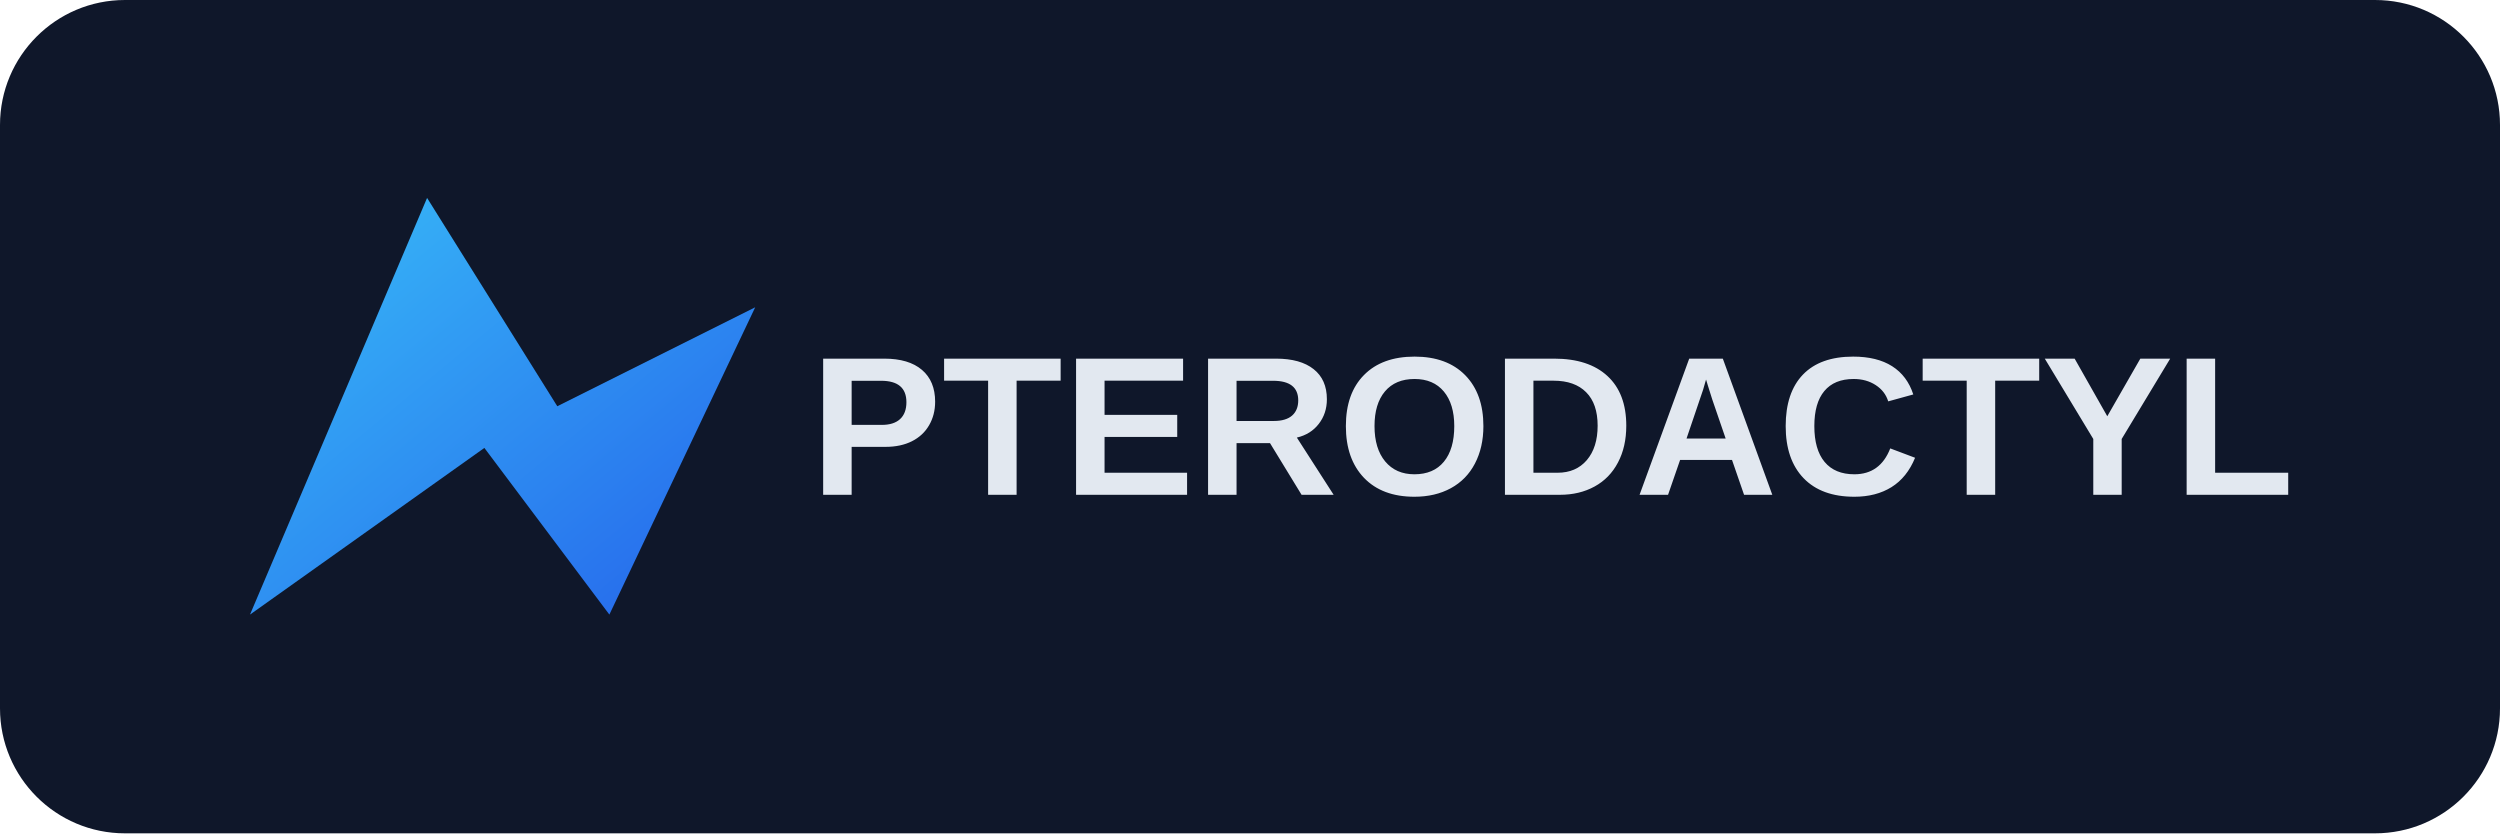
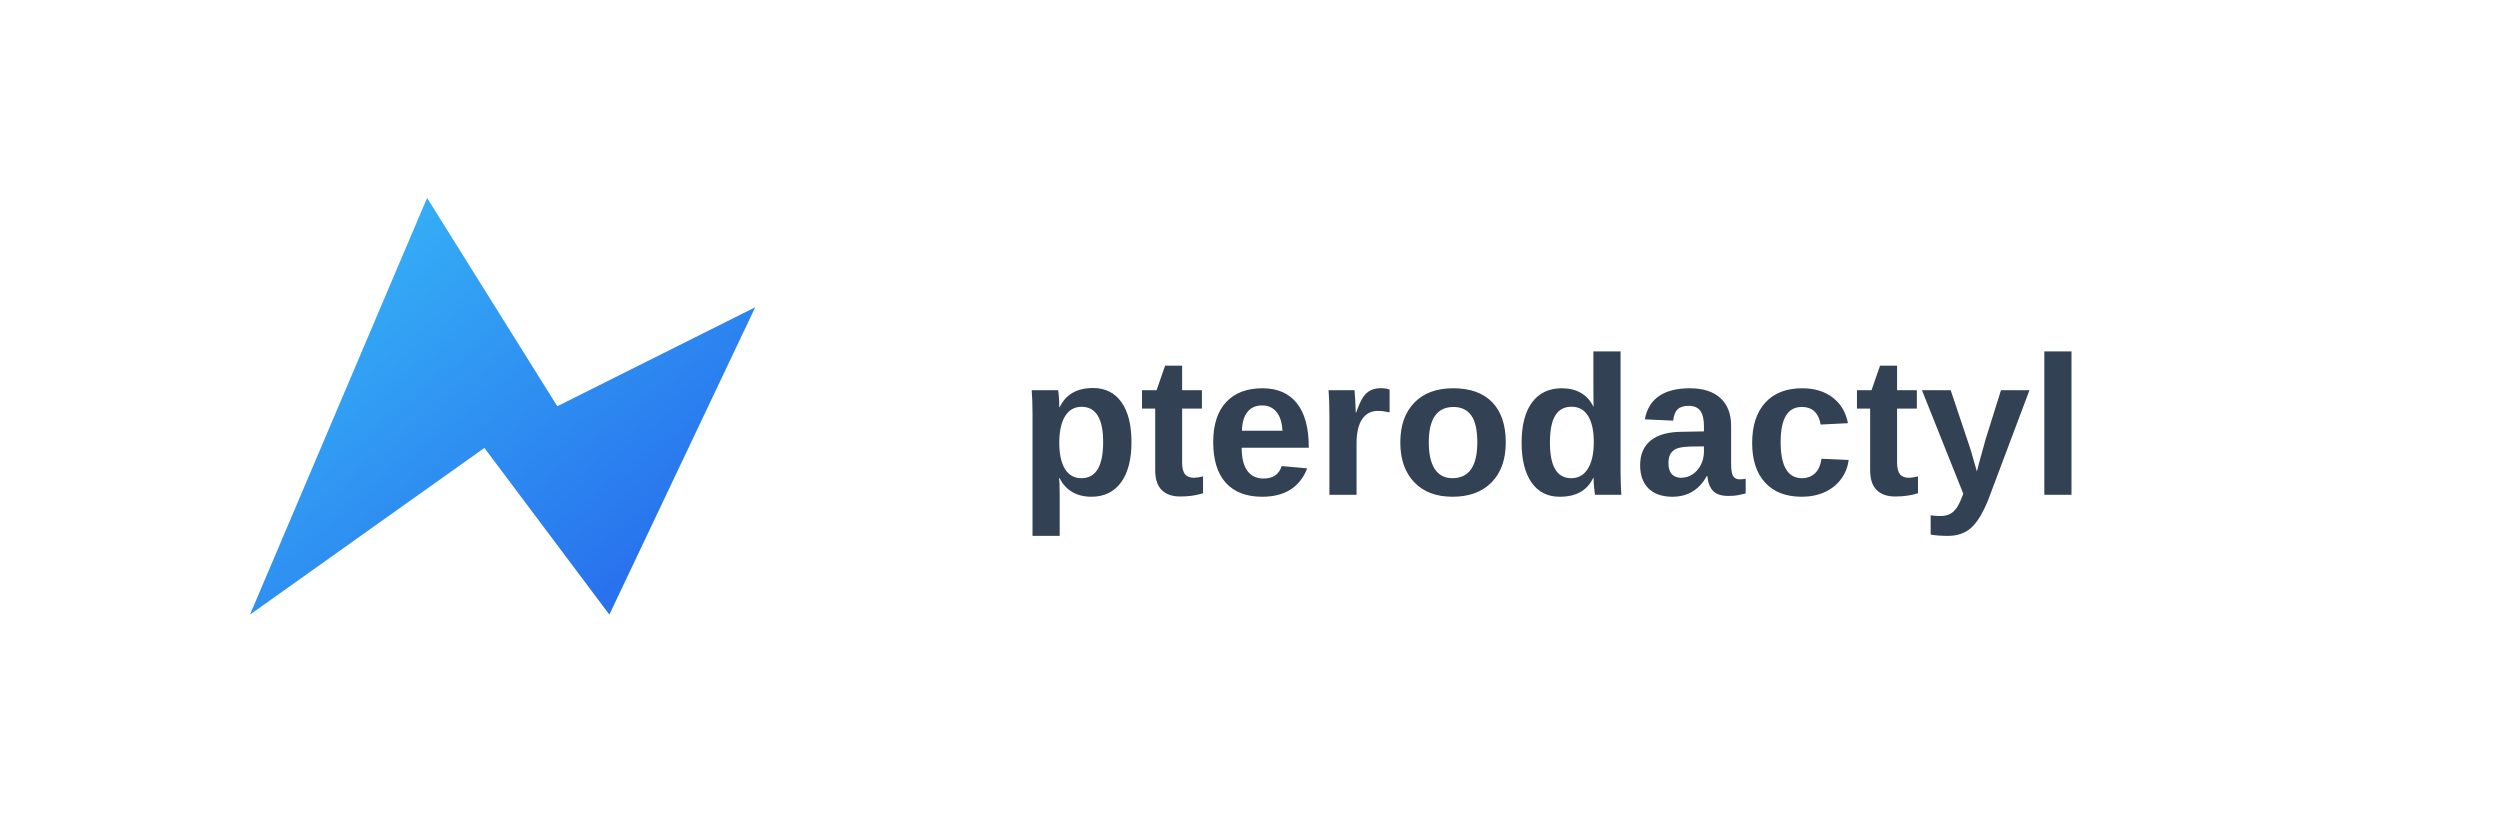
- <svg xmlns="http://www.w3.org/2000/svg" viewBox="0 0 480 160">
+ <svg xmlns="http://www.w3.org/2000/svg" viewBox="0 0 480 160" fill="none">
  <defs>
    <linearGradient id="p" x1="0" y1="0" x2="1" y2="1">
-       <stop stop-color="#38bdf8" />
-       <stop offset="1" stop-color="#2563eb" />
+       <stop stop-color="#38BDF8" />
+       <stop offset="1" stop-color="#2563EB" />
    </linearGradient>
  </defs>
-   <rect width="480" height="160" rx="24" fill="#0f172a" />
  <path d="M48 118 82 38l25 40 38-19-28 59-24-32-45 32Z" fill="url(#p)" />
-   <text x="298" y="95" text-anchor="middle" font-family="Arial,sans-serif" font-size="38" font-weight="700" fill="#e2e8f0">PTERODACTYL</text>
+   <text x="298" y="95" text-anchor="middle" font-family="Arial, Helvetica, sans-serif" font-size="38" font-weight="700" fill="#334155">pterodactyl</text>
</svg>
